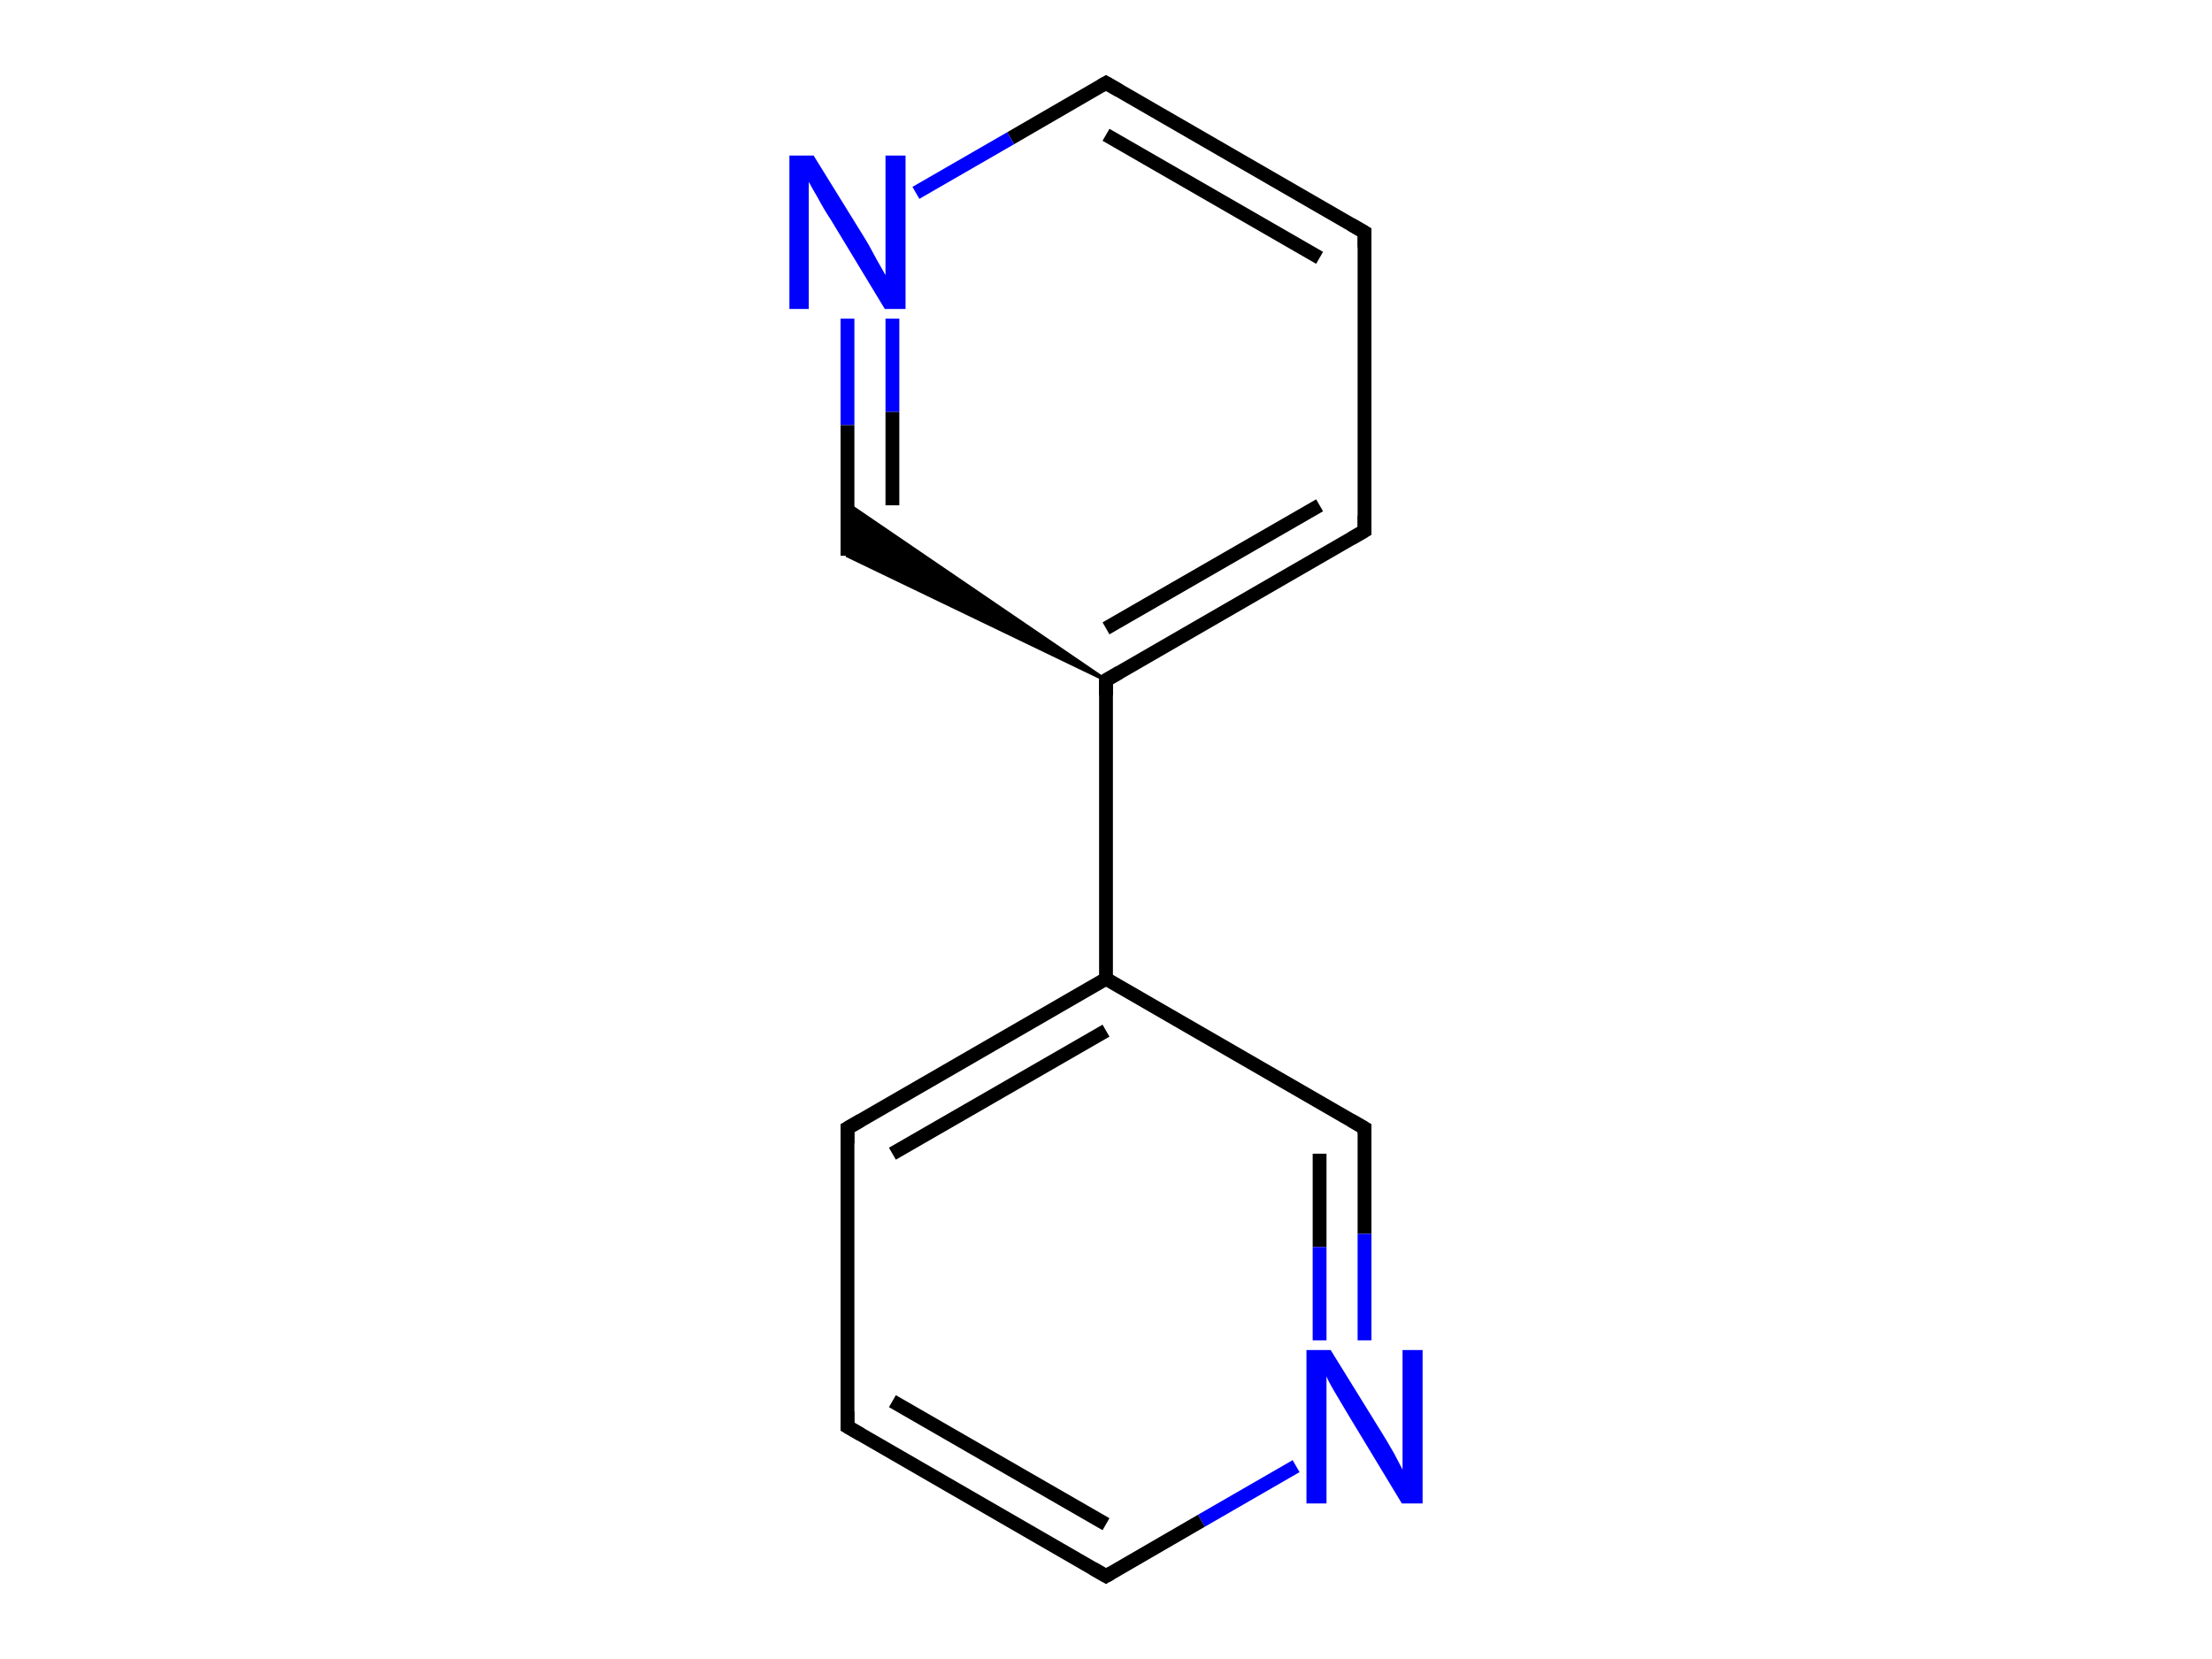
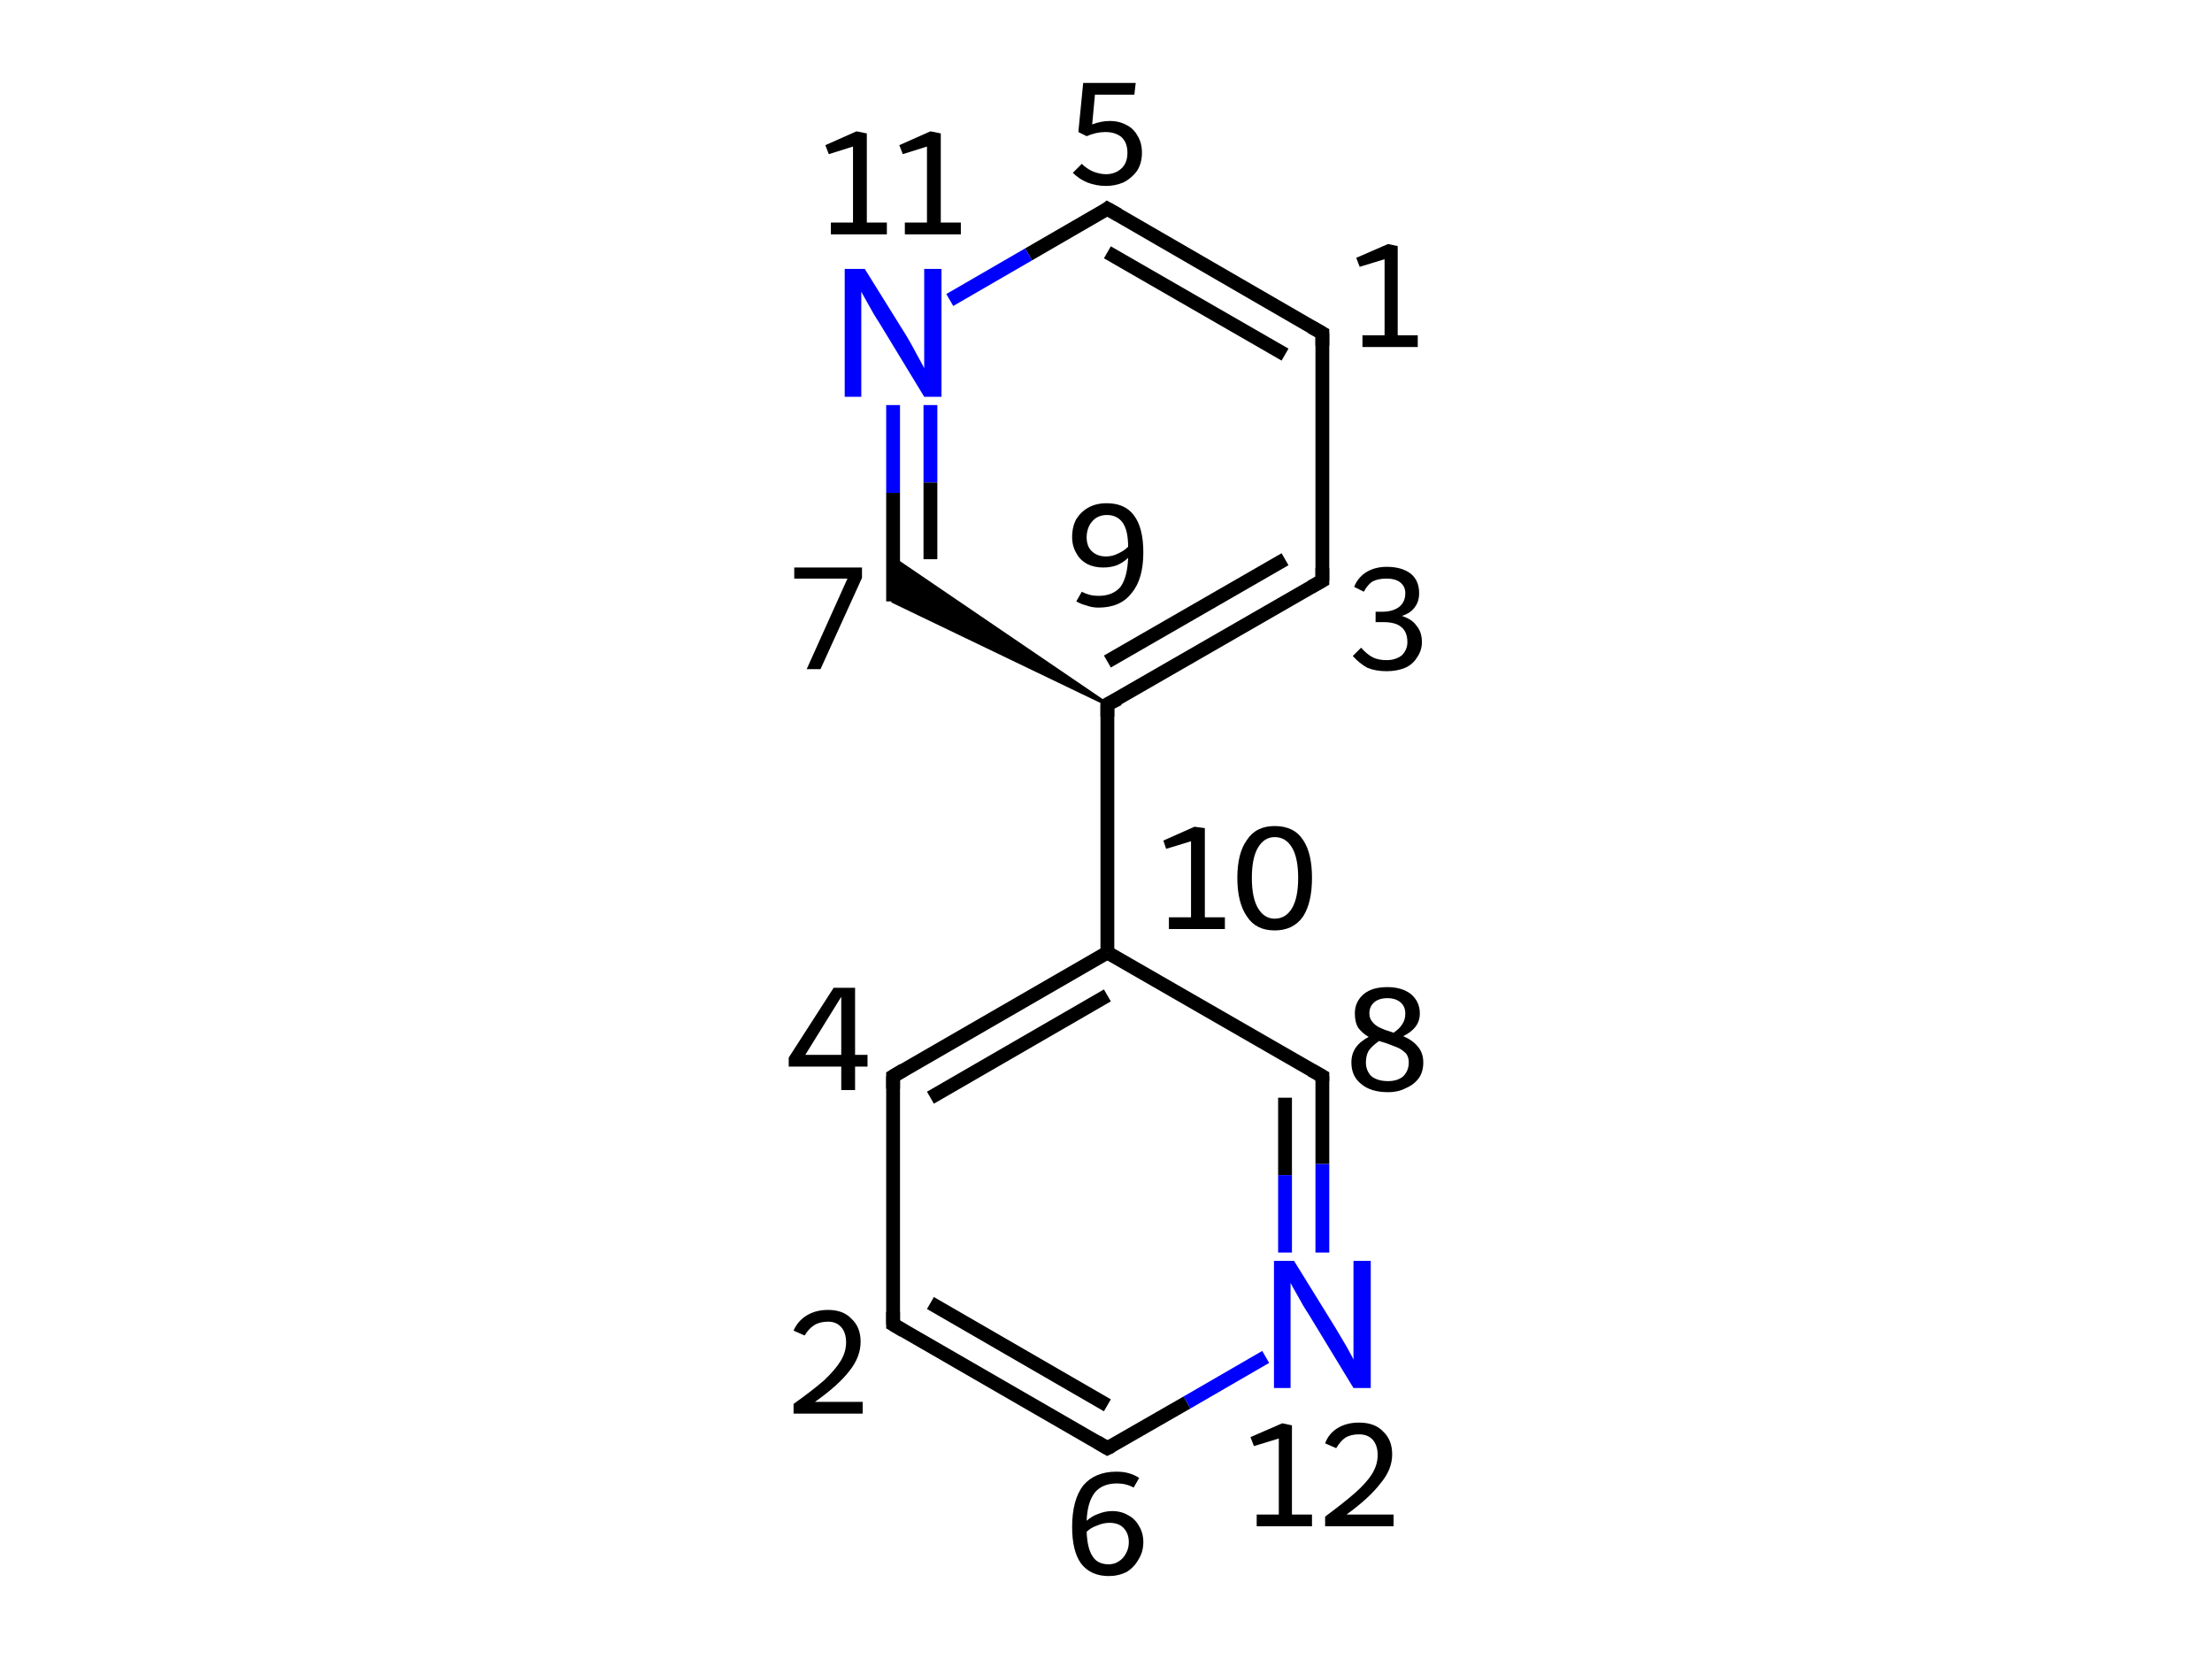
<svg xmlns="http://www.w3.org/2000/svg" version="1.1" baseProfile="full" xml:space="preserve" width="320px" height="240px" viewBox="0 0 320 240">
-   <path class="bond-0 atom-0 atom-1" d="M 197.4,33.6 L 197.4,76.8" style="fill:none;fill-rule:evenodd;stroke:#000000;stroke-width:2.0px;stroke-linecap:butt;stroke-linejoin:miter;stroke-opacity:1" />
-   <path class="bond-1 atom-0 atom-2" d="M 197.4,33.6 L 160.0,12.0" style="fill:none;fill-rule:evenodd;stroke:#000000;stroke-width:2.0px;stroke-linecap:butt;stroke-linejoin:miter;stroke-opacity:1" />
-   <path class="bond-1 atom-0 atom-2" d="M 190.9,37.3 L 160.0,19.5" style="fill:none;fill-rule:evenodd;stroke:#000000;stroke-width:2.0px;stroke-linecap:butt;stroke-linejoin:miter;stroke-opacity:1" />
-   <path class="bond-2 atom-1 atom-3" d="M 197.4,76.8 L 160.0,98.4" style="fill:none;fill-rule:evenodd;stroke:#000000;stroke-width:2.0px;stroke-linecap:butt;stroke-linejoin:miter;stroke-opacity:1" />
-   <path class="bond-2 atom-1 atom-3" d="M 190.9,73.1 L 160.0,90.9" style="fill:none;fill-rule:evenodd;stroke:#000000;stroke-width:2.0px;stroke-linecap:butt;stroke-linejoin:miter;stroke-opacity:1" />
-   <path class="bond-3 atom-2 atom-4" d="M 160.0,12.0 L 146.2,20.0" style="fill:none;fill-rule:evenodd;stroke:#000000;stroke-width:2.0px;stroke-linecap:butt;stroke-linejoin:miter;stroke-opacity:1" />
-   <path class="bond-3 atom-2 atom-4" d="M 146.2,20.0 L 132.5,27.9" style="fill:none;fill-rule:evenodd;stroke:#0000FF;stroke-width:2.0px;stroke-linecap:butt;stroke-linejoin:miter;stroke-opacity:1" />
-   <path class="bond-4 atom-3 atom-5" d="M 160.0,98.4 L 122.6,80.4 L 122.6,72.9 Z" style="fill:#000000;fill-rule:evenodd;fill-opacity:1;stroke:#000000;stroke-width:0.5px;stroke-linecap:butt;stroke-linejoin:miter;stroke-miterlimit:10;stroke-opacity:1;" />
-   <path class="bond-5 atom-3 atom-6" d="M 160.0,98.4 L 160.0,141.6" style="fill:none;fill-rule:evenodd;stroke:#000000;stroke-width:2.0px;stroke-linecap:butt;stroke-linejoin:miter;stroke-opacity:1" />
-   <path class="bond-6 atom-4 atom-5" d="M 122.6,46.1 L 122.6,61.5" style="fill:none;fill-rule:evenodd;stroke:#0000FF;stroke-width:2.0px;stroke-linecap:butt;stroke-linejoin:miter;stroke-opacity:1" />
-   <path class="bond-6 atom-4 atom-5" d="M 122.6,61.5 L 122.6,80.4" style="fill:none;fill-rule:evenodd;stroke:#000000;stroke-width:2.0px;stroke-linecap:butt;stroke-linejoin:miter;stroke-opacity:1" />
-   <path class="bond-6 atom-4 atom-5" d="M 129.1,46.1 L 129.1,59.6" style="fill:none;fill-rule:evenodd;stroke:#0000FF;stroke-width:2.0px;stroke-linecap:butt;stroke-linejoin:miter;stroke-opacity:1" />
-   <path class="bond-6 atom-4 atom-5" d="M 129.1,59.6 L 129.1,73.1" style="fill:none;fill-rule:evenodd;stroke:#000000;stroke-width:2.0px;stroke-linecap:butt;stroke-linejoin:miter;stroke-opacity:1" />
-   <path class="bond-7 atom-6 atom-7" d="M 160.0,141.6 L 197.4,163.2" style="fill:none;fill-rule:evenodd;stroke:#000000;stroke-width:2.0px;stroke-linecap:butt;stroke-linejoin:miter;stroke-opacity:1" />
-   <path class="bond-8 atom-6 atom-8" d="M 160.0,141.6 L 122.6,163.2" style="fill:none;fill-rule:evenodd;stroke:#000000;stroke-width:2.0px;stroke-linecap:butt;stroke-linejoin:miter;stroke-opacity:1" />
-   <path class="bond-8 atom-6 atom-8" d="M 160.0,149.1 L 129.1,166.9" style="fill:none;fill-rule:evenodd;stroke:#000000;stroke-width:2.0px;stroke-linecap:butt;stroke-linejoin:miter;stroke-opacity:1" />
-   <path class="bond-9 atom-7 atom-9" d="M 197.4,163.2 L 197.4,178.5" style="fill:none;fill-rule:evenodd;stroke:#000000;stroke-width:2.0px;stroke-linecap:butt;stroke-linejoin:miter;stroke-opacity:1" />
-   <path class="bond-9 atom-7 atom-9" d="M 197.4,178.5 L 197.4,193.9" style="fill:none;fill-rule:evenodd;stroke:#0000FF;stroke-width:2.0px;stroke-linecap:butt;stroke-linejoin:miter;stroke-opacity:1" />
-   <path class="bond-9 atom-7 atom-9" d="M 190.9,166.9 L 190.9,180.4" style="fill:none;fill-rule:evenodd;stroke:#000000;stroke-width:2.0px;stroke-linecap:butt;stroke-linejoin:miter;stroke-opacity:1" />
-   <path class="bond-9 atom-7 atom-9" d="M 190.9,180.4 L 190.9,193.9" style="fill:none;fill-rule:evenodd;stroke:#0000FF;stroke-width:2.0px;stroke-linecap:butt;stroke-linejoin:miter;stroke-opacity:1" />
-   <path class="bond-10 atom-8 atom-10" d="M 122.6,163.2 L 122.6,206.4" style="fill:none;fill-rule:evenodd;stroke:#000000;stroke-width:2.0px;stroke-linecap:butt;stroke-linejoin:miter;stroke-opacity:1" />
-   <path class="bond-11 atom-9 atom-11" d="M 187.5,212.1 L 173.8,220.0" style="fill:none;fill-rule:evenodd;stroke:#0000FF;stroke-width:2.0px;stroke-linecap:butt;stroke-linejoin:miter;stroke-opacity:1" />
-   <path class="bond-11 atom-9 atom-11" d="M 173.8,220.0 L 160.0,228.0" style="fill:none;fill-rule:evenodd;stroke:#000000;stroke-width:2.0px;stroke-linecap:butt;stroke-linejoin:miter;stroke-opacity:1" />
-   <path class="bond-12 atom-10 atom-11" d="M 122.6,206.4 L 160.0,228.0" style="fill:none;fill-rule:evenodd;stroke:#000000;stroke-width:2.0px;stroke-linecap:butt;stroke-linejoin:miter;stroke-opacity:1" />
-   <path class="bond-12 atom-10 atom-11" d="M 129.1,202.7 L 160.0,220.5" style="fill:none;fill-rule:evenodd;stroke:#000000;stroke-width:2.0px;stroke-linecap:butt;stroke-linejoin:miter;stroke-opacity:1" />
-   <path d="M 197.4,35.8 L 197.4,33.6 L 195.5,32.5" style="fill:none;stroke:#000000;stroke-width:2.0px;stroke-linecap:butt;stroke-linejoin:miter;stroke-miterlimit:10;stroke-opacity:1;" />
-   <path d="M 197.4,74.6 L 197.4,76.8 L 195.5,77.9" style="fill:none;stroke:#000000;stroke-width:2.0px;stroke-linecap:butt;stroke-linejoin:miter;stroke-miterlimit:10;stroke-opacity:1;" />
-   <path d="M 161.9,13.1 L 160.0,12.0 L 159.3,12.4" style="fill:none;stroke:#000000;stroke-width:2.0px;stroke-linecap:butt;stroke-linejoin:miter;stroke-miterlimit:10;stroke-opacity:1;" />
-   <path d="M 161.9,97.3 L 160.0,98.4 L 160.0,100.6" style="fill:none;stroke:#000000;stroke-width:2.0px;stroke-linecap:butt;stroke-linejoin:miter;stroke-miterlimit:10;stroke-opacity:1;" />
-   <path d="M 195.5,162.1 L 197.4,163.2 L 197.4,164.0" style="fill:none;stroke:#000000;stroke-width:2.0px;stroke-linecap:butt;stroke-linejoin:miter;stroke-miterlimit:10;stroke-opacity:1;" />
-   <path d="M 124.5,162.1 L 122.6,163.2 L 122.6,165.4" style="fill:none;stroke:#000000;stroke-width:2.0px;stroke-linecap:butt;stroke-linejoin:miter;stroke-miterlimit:10;stroke-opacity:1;" />
-   <path d="M 122.6,204.2 L 122.6,206.4 L 124.5,207.5" style="fill:none;stroke:#000000;stroke-width:2.0px;stroke-linecap:butt;stroke-linejoin:miter;stroke-miterlimit:10;stroke-opacity:1;" />
-   <path d="M 160.7,227.6 L 160.0,228.0 L 158.1,226.9" style="fill:none;stroke:#000000;stroke-width:2.0px;stroke-linecap:butt;stroke-linejoin:miter;stroke-miterlimit:10;stroke-opacity:1;" />
-   <path class="atom-4" d="M 117.7 22.5 L 125.0 34.3 Q 125.7 35.4, 126.8 37.5 Q 128.0 39.6, 128.1 39.8 L 128.1 22.5 L 131.0 22.5 L 131.0 44.7 L 128.0 44.7 L 120.2 31.8 Q 119.2 30.3, 118.3 28.6 Q 117.3 26.9, 117.0 26.3 L 117.0 44.7 L 114.2 44.7 L 114.2 22.5 L 117.7 22.5 " fill="#0000FF" />
-   <path class="atom-9" d="M 192.5 195.3 L 199.8 207.1 Q 200.5 208.2, 201.7 210.3 Q 202.8 212.4, 202.9 212.6 L 202.9 195.3 L 205.8 195.3 L 205.8 217.5 L 202.8 217.5 L 195.0 204.6 Q 194.1 203.1, 193.1 201.4 Q 192.1 199.7, 191.9 199.1 L 191.9 217.5 L 189.0 217.5 L 189.0 195.3 L 192.5 195.3 " fill="#0000FF" />
+   <path class="bond-0 atom-0 atom-1" d="M 191.3,48.2 L 191.3,84.0" style="fill:none;fill-rule:evenodd;stroke:#000000;stroke-width:2.0px;stroke-linecap:butt;stroke-linejoin:miter;stroke-opacity:1" />
+   <path class="bond-1 atom-0 atom-2" d="M 191.3,48.2 L 160.2,30.2" style="fill:none;fill-rule:evenodd;stroke:#000000;stroke-width:2.0px;stroke-linecap:butt;stroke-linejoin:miter;stroke-opacity:1" />
+   <path class="bond-1 atom-0 atom-2" d="M 185.9,51.3 L 160.2,36.5" style="fill:none;fill-rule:evenodd;stroke:#000000;stroke-width:2.0px;stroke-linecap:butt;stroke-linejoin:miter;stroke-opacity:1" />
+   <path class="bond-2 atom-1 atom-3" d="M 191.3,84.0 L 160.2,101.9" style="fill:none;fill-rule:evenodd;stroke:#000000;stroke-width:2.0px;stroke-linecap:butt;stroke-linejoin:miter;stroke-opacity:1" />
+   <path class="bond-2 atom-1 atom-3" d="M 185.9,80.9 L 160.2,95.7" style="fill:none;fill-rule:evenodd;stroke:#000000;stroke-width:2.0px;stroke-linecap:butt;stroke-linejoin:miter;stroke-opacity:1" />
+   <path class="bond-3 atom-2 atom-4" d="M 160.2,30.2 L 148.8,36.8" style="fill:none;fill-rule:evenodd;stroke:#000000;stroke-width:2.0px;stroke-linecap:butt;stroke-linejoin:miter;stroke-opacity:1" />
+   <path class="bond-3 atom-2 atom-4" d="M 148.8,36.8 L 137.4,43.4" style="fill:none;fill-rule:evenodd;stroke:#0000FF;stroke-width:2.0px;stroke-linecap:butt;stroke-linejoin:miter;stroke-opacity:1" />
+   <path class="bond-4 atom-3 atom-5" d="M 160.2,101.9 L 129.2,87.0 L 129.2,80.8 Z" style="fill:#000000;fill-rule:evenodd;fill-opacity:1;stroke:#000000;stroke-width:0.5px;stroke-linecap:butt;stroke-linejoin:miter;stroke-miterlimit:10;stroke-opacity:1;" />
+   <path class="bond-5 atom-3 atom-6" d="M 160.2,101.9 L 160.2,137.8" style="fill:none;fill-rule:evenodd;stroke:#000000;stroke-width:2.0px;stroke-linecap:butt;stroke-linejoin:miter;stroke-opacity:1" />
+   <path class="bond-6 atom-4 atom-5" d="M 129.2,58.6 L 129.2,71.3" style="fill:none;fill-rule:evenodd;stroke:#0000FF;stroke-width:2.0px;stroke-linecap:butt;stroke-linejoin:miter;stroke-opacity:1" />
+   <path class="bond-6 atom-4 atom-5" d="M 129.2,71.3 L 129.2,87.0" style="fill:none;fill-rule:evenodd;stroke:#000000;stroke-width:2.0px;stroke-linecap:butt;stroke-linejoin:miter;stroke-opacity:1" />
+   <path class="bond-6 atom-4 atom-5" d="M 134.6,58.6 L 134.6,69.8" style="fill:none;fill-rule:evenodd;stroke:#0000FF;stroke-width:2.0px;stroke-linecap:butt;stroke-linejoin:miter;stroke-opacity:1" />
+   <path class="bond-6 atom-4 atom-5" d="M 134.6,69.8 L 134.6,80.9" style="fill:none;fill-rule:evenodd;stroke:#000000;stroke-width:2.0px;stroke-linecap:butt;stroke-linejoin:miter;stroke-opacity:1" />
+   <path class="bond-7 atom-6 atom-7" d="M 160.2,137.8 L 191.3,155.7" style="fill:none;fill-rule:evenodd;stroke:#000000;stroke-width:2.0px;stroke-linecap:butt;stroke-linejoin:miter;stroke-opacity:1" />
+   <path class="bond-8 atom-6 atom-8" d="M 160.2,137.8 L 129.2,155.7" style="fill:none;fill-rule:evenodd;stroke:#000000;stroke-width:2.0px;stroke-linecap:butt;stroke-linejoin:miter;stroke-opacity:1" />
+   <path class="bond-8 atom-6 atom-8" d="M 160.2,144.0 L 134.6,158.8" style="fill:none;fill-rule:evenodd;stroke:#000000;stroke-width:2.0px;stroke-linecap:butt;stroke-linejoin:miter;stroke-opacity:1" />
+   <path class="bond-9 atom-7 atom-9" d="M 191.3,155.7 L 191.3,168.4" style="fill:none;fill-rule:evenodd;stroke:#000000;stroke-width:2.0px;stroke-linecap:butt;stroke-linejoin:miter;stroke-opacity:1" />
+   <path class="bond-9 atom-7 atom-9" d="M 191.3,168.4 L 191.3,181.2" style="fill:none;fill-rule:evenodd;stroke:#0000FF;stroke-width:2.0px;stroke-linecap:butt;stroke-linejoin:miter;stroke-opacity:1" />
+   <path class="bond-9 atom-7 atom-9" d="M 185.9,158.8 L 185.9,170.0" style="fill:none;fill-rule:evenodd;stroke:#000000;stroke-width:2.0px;stroke-linecap:butt;stroke-linejoin:miter;stroke-opacity:1" />
+   <path class="bond-9 atom-7 atom-9" d="M 185.9,170.0 L 185.9,181.2" style="fill:none;fill-rule:evenodd;stroke:#0000FF;stroke-width:2.0px;stroke-linecap:butt;stroke-linejoin:miter;stroke-opacity:1" />
+   <path class="bond-10 atom-8 atom-10" d="M 129.2,155.7 L 129.2,191.6" style="fill:none;fill-rule:evenodd;stroke:#000000;stroke-width:2.0px;stroke-linecap:butt;stroke-linejoin:miter;stroke-opacity:1" />
+   <path class="bond-11 atom-9 atom-11" d="M 183.1,196.3 L 171.7,202.9" style="fill:none;fill-rule:evenodd;stroke:#0000FF;stroke-width:2.0px;stroke-linecap:butt;stroke-linejoin:miter;stroke-opacity:1" />
+   <path class="bond-11 atom-9 atom-11" d="M 171.7,202.9 L 160.2,209.5" style="fill:none;fill-rule:evenodd;stroke:#000000;stroke-width:2.0px;stroke-linecap:butt;stroke-linejoin:miter;stroke-opacity:1" />
+   <path class="bond-12 atom-10 atom-11" d="M 129.2,191.6 L 160.2,209.5" style="fill:none;fill-rule:evenodd;stroke:#000000;stroke-width:2.0px;stroke-linecap:butt;stroke-linejoin:miter;stroke-opacity:1" />
+   <path class="bond-12 atom-10 atom-11" d="M 134.6,188.5 L 160.2,203.3" style="fill:none;fill-rule:evenodd;stroke:#000000;stroke-width:2.0px;stroke-linecap:butt;stroke-linejoin:miter;stroke-opacity:1" />
+   <path d="M 191.3,50.0 L 191.3,48.2 L 189.7,47.3" style="fill:none;stroke:#000000;stroke-width:2.0px;stroke-linecap:butt;stroke-linejoin:miter;stroke-miterlimit:10;stroke-opacity:1;" />
+   <path d="M 191.3,82.2 L 191.3,84.0 L 189.7,84.9" style="fill:none;stroke:#000000;stroke-width:2.0px;stroke-linecap:butt;stroke-linejoin:miter;stroke-miterlimit:10;stroke-opacity:1;" />
+   <path d="M 161.8,31.1 L 160.2,30.2 L 159.7,30.6" style="fill:none;stroke:#000000;stroke-width:2.0px;stroke-linecap:butt;stroke-linejoin:miter;stroke-miterlimit:10;stroke-opacity:1;" />
+   <path d="M 161.8,101.1 L 160.2,101.9 L 160.2,103.7" style="fill:none;stroke:#000000;stroke-width:2.0px;stroke-linecap:butt;stroke-linejoin:miter;stroke-miterlimit:10;stroke-opacity:1;" />
+   <path d="M 189.7,154.8 L 191.3,155.7 L 191.3,156.4" style="fill:none;stroke:#000000;stroke-width:2.0px;stroke-linecap:butt;stroke-linejoin:miter;stroke-miterlimit:10;stroke-opacity:1;" />
+   <path d="M 130.7,154.8 L 129.2,155.7 L 129.2,157.5" style="fill:none;stroke:#000000;stroke-width:2.0px;stroke-linecap:butt;stroke-linejoin:miter;stroke-miterlimit:10;stroke-opacity:1;" />
+   <path d="M 129.2,189.8 L 129.2,191.6 L 130.7,192.5" style="fill:none;stroke:#000000;stroke-width:2.0px;stroke-linecap:butt;stroke-linejoin:miter;stroke-miterlimit:10;stroke-opacity:1;" />
+   <path d="M 160.8,209.2 L 160.2,209.5 L 158.7,208.6" style="fill:none;stroke:#000000;stroke-width:2.0px;stroke-linecap:butt;stroke-linejoin:miter;stroke-miterlimit:10;stroke-opacity:1;" />
+   <path class="atom-4" d="M 125.1 38.9 L 131.2 48.7 Q 131.8 49.7, 132.7 51.4 Q 133.7 53.2, 133.7 53.3 L 133.7 38.9 L 136.2 38.9 L 136.2 57.4 L 133.7 57.4 L 127.2 46.7 Q 126.4 45.5, 125.6 44.0 Q 124.8 42.6, 124.6 42.2 L 124.6 57.4 L 122.2 57.4 L 122.2 38.9 L 125.1 38.9 " fill="#0000FF" />
+   <path class="atom-9" d="M 187.2 182.4 L 193.2 192.1 Q 193.8 193.1, 194.8 194.8 Q 195.8 196.6, 195.8 196.7 L 195.8 182.4 L 198.3 182.4 L 198.3 200.8 L 195.8 200.8 L 189.3 190.1 Q 188.5 188.9, 187.7 187.4 Q 186.9 186.0, 186.7 185.6 L 186.7 200.8 L 184.3 200.8 L 184.3 182.4 L 187.2 182.4 " fill="#0000FF" />
+   <path class="note" d="M 197.1 48.5 L 200.3 48.5 L 200.3 37.5 L 196.7 38.6 L 196.2 37.3 L 200.8 35.3 L 202.2 35.6 L 202.2 48.5 L 205.1 48.5 L 205.1 50.2 L 197.1 50.2 L 197.1 48.5 " fill="#000000" />
+   <path class="note" d="M 202.8 89.1 Q 204.3 89.6, 204.9 90.5 Q 205.7 91.4, 205.7 92.9 Q 205.7 94.1, 205.0 95.1 Q 204.4 96.1, 203.3 96.6 Q 202.1 97.1, 200.6 97.1 Q 199.0 97.1, 197.8 96.6 Q 196.7 96.0, 195.7 94.9 L 196.9 93.7 Q 197.8 94.7, 198.6 95.1 Q 199.4 95.5, 200.6 95.5 Q 201.9 95.5, 202.8 94.8 Q 203.6 94.0, 203.6 92.9 Q 203.6 91.4, 202.7 90.7 Q 201.9 90.0, 200.1 90.0 L 199.0 90.0 L 199.0 88.5 L 199.9 88.5 Q 201.5 88.5, 202.4 87.8 Q 203.3 87.1, 203.3 85.8 Q 203.3 84.8, 202.5 84.2 Q 201.8 83.7, 200.6 83.7 Q 199.4 83.7, 198.6 84.1 Q 197.9 84.5, 197.3 85.6 L 195.9 84.9 Q 196.4 83.6, 197.6 82.8 Q 198.9 82.0, 200.6 82.0 Q 202.8 82.0, 204.1 83.0 Q 205.3 84.0, 205.3 85.8 Q 205.3 87.0, 204.7 87.8 Q 204.1 88.7, 202.8 89.1 " fill="#000000" />
+   <path class="note" d="M 160.6 17.5 Q 161.9 17.5, 163.0 18.1 Q 164.0 18.6, 164.6 19.7 Q 165.2 20.7, 165.2 22.1 Q 165.2 23.6, 164.5 24.7 Q 163.7 25.8, 162.5 26.4 Q 161.3 26.9, 160.0 26.9 Q 158.6 26.9, 157.3 26.4 Q 156.1 25.9, 155.2 25.0 L 156.5 23.7 Q 157.2 24.4, 158.1 24.8 Q 159.1 25.2, 160.0 25.2 Q 161.3 25.2, 162.2 24.4 Q 163.1 23.6, 163.1 22.1 Q 163.1 20.6, 162.2 19.8 Q 161.3 19.1, 159.9 19.1 Q 158.6 19.1, 157.2 19.7 L 156.0 19.1 L 156.7 12.0 L 164.3 12.0 L 164.1 13.7 L 158.4 13.7 L 158.0 18.0 Q 159.3 17.5, 160.6 17.5 " fill="#000000" />
+   <path class="note" d="M 160.1 72.8 Q 162.7 72.8, 164.0 74.5 Q 165.4 76.3, 165.4 79.9 Q 165.4 83.8, 163.7 85.8 Q 162.1 87.9, 158.9 87.9 Q 158.0 87.9, 157.2 87.6 Q 156.4 87.4, 155.7 87.0 L 156.5 85.6 Q 157.6 86.2, 158.9 86.2 Q 161.0 86.2, 162.1 84.9 Q 163.1 83.5, 163.2 80.7 Q 162.5 81.4, 161.5 81.8 Q 160.6 82.1, 159.6 82.1 Q 158.3 82.1, 157.3 81.6 Q 156.2 81.0, 155.7 80.0 Q 155.1 79.0, 155.1 77.7 Q 155.1 76.2, 155.7 75.1 Q 156.4 74.0, 157.5 73.4 Q 158.6 72.8, 160.1 72.8 M 157.2 77.7 Q 157.2 79.0, 157.9 79.7 Q 158.7 80.5, 160.0 80.5 Q 160.9 80.5, 161.7 80.1 Q 162.6 79.7, 163.2 79.1 Q 163.2 76.7, 162.4 75.6 Q 161.6 74.5, 160.1 74.5 Q 159.3 74.5, 158.6 74.9 Q 158.0 75.3, 157.6 76.0 Q 157.2 76.8, 157.2 77.7 " fill="#000000" />
+   <path class="note" d="M 120.2 32.2 L 123.4 32.2 L 123.4 21.2 L 119.9 22.3 L 119.4 21.0 L 123.9 19.0 L 125.4 19.3 L 125.4 32.2 L 128.3 32.2 L 128.3 33.9 L 120.2 33.9 L 120.2 32.2 " fill="#000000" />
+   <path class="note" d="M 130.9 32.2 L 134.1 32.2 L 134.1 21.2 L 130.6 22.3 L 130.1 21.0 L 134.6 19.0 L 136.1 19.3 L 136.1 32.2 L 139.0 32.2 L 139.0 33.9 L 130.9 33.9 L 130.9 32.2 " fill="#000000" />
+   <path class="note" d="M 122.6 83.7 L 114.9 83.7 L 114.9 82.1 L 124.7 82.1 L 124.7 83.6 L 118.7 96.8 L 116.7 96.8 L 122.6 83.7 " fill="#000000" />
+   <path class="note" d="M 169.1 132.7 L 172.3 132.7 L 172.3 121.7 L 168.7 122.8 L 168.3 121.6 L 172.8 119.6 L 174.3 119.8 L 174.3 132.7 L 177.2 132.7 L 177.2 134.4 L 169.1 134.4 L 169.1 132.7 " fill="#000000" />
+   <path class="note" d="M 184.4 134.6 Q 181.7 134.6, 180.4 132.6 Q 179.0 130.6, 179.0 127.0 Q 179.0 123.4, 180.4 121.5 Q 181.7 119.5, 184.4 119.5 Q 187.2 119.5, 188.5 121.5 Q 189.8 123.4, 189.8 127.0 Q 189.8 130.6, 188.5 132.6 Q 187.1 134.6, 184.4 134.6 M 184.4 132.9 Q 186.0 132.9, 186.9 131.4 Q 187.8 129.9, 187.8 127.0 Q 187.8 124.1, 186.9 122.6 Q 186.0 121.1, 184.4 121.1 Q 182.9 121.1, 182.0 122.6 Q 181.1 124.1, 181.1 127.0 Q 181.1 129.9, 182.0 131.4 Q 182.9 132.9, 184.4 132.9 " fill="#000000" />
+   <path class="note" d="M 203.0 149.9 Q 204.4 150.5, 205.1 151.4 Q 205.9 152.3, 205.9 153.7 Q 205.9 155.0, 205.3 155.9 Q 204.6 156.9, 203.4 157.4 Q 202.3 158.0, 200.8 158.0 Q 198.3 158.0, 196.9 156.8 Q 195.5 155.7, 195.5 153.7 Q 195.5 152.5, 196.1 151.6 Q 196.7 150.7, 198.0 150.0 Q 197.1 149.5, 196.5 148.7 Q 196.0 147.9, 196.0 146.6 Q 196.0 144.9, 197.3 143.8 Q 198.5 142.8, 200.7 142.8 Q 202.8 142.8, 204.1 143.8 Q 205.4 144.9, 205.4 146.6 Q 205.4 147.7, 204.8 148.5 Q 204.2 149.3, 203.0 149.9 M 200.7 144.4 Q 199.5 144.4, 198.8 145.0 Q 198.1 145.6, 198.1 146.6 Q 198.1 147.4, 198.6 147.9 Q 199.0 148.4, 199.7 148.7 Q 200.3 149.0, 201.6 149.4 Q 202.5 148.8, 202.9 148.1 Q 203.3 147.5, 203.3 146.6 Q 203.3 145.6, 202.6 145.0 Q 201.9 144.4, 200.7 144.4 M 200.8 156.4 Q 202.2 156.4, 203.0 155.7 Q 203.8 154.9, 203.8 153.7 Q 203.8 152.9, 203.4 152.4 Q 202.9 151.9, 202.3 151.6 Q 201.6 151.3, 200.5 150.9 L 199.5 150.6 Q 198.5 151.3, 198.0 152.0 Q 197.6 152.7, 197.6 153.7 Q 197.6 154.9, 198.4 155.7 Q 199.3 156.4, 200.8 156.4 " fill="#000000" />
+   <path class="note" d="M 123.7 152.6 L 125.5 152.6 L 125.5 154.3 L 123.7 154.3 L 123.7 157.7 L 121.7 157.7 L 121.7 154.3 L 114.1 154.3 L 114.1 153.0 L 120.6 142.9 L 123.7 142.9 L 123.7 152.6 M 116.5 152.6 L 121.7 152.6 L 121.7 144.2 L 116.5 152.6 " fill="#000000" />
+   <path class="note" d="M 181.8 219.1 L 185.0 219.1 L 185.0 208.1 L 181.4 209.2 L 180.9 207.9 L 185.5 205.9 L 186.9 206.2 L 186.9 219.1 L 189.8 219.1 L 189.8 220.8 L 181.8 220.8 L 181.8 219.1 " fill="#000000" />
+   <path class="note" d="M 191.7 208.8 Q 192.2 207.4, 193.5 206.6 Q 194.8 205.8, 196.6 205.8 Q 198.9 205.8, 200.1 207.1 Q 201.4 208.3, 201.4 210.4 Q 201.4 212.6, 199.7 214.6 Q 198.1 216.7, 194.8 219.1 L 201.6 219.1 L 201.6 220.8 L 191.7 220.8 L 191.7 219.4 Q 194.4 217.4, 196.0 216.0 Q 197.7 214.5, 198.5 213.2 Q 199.3 211.9, 199.3 210.5 Q 199.3 209.1, 198.6 208.3 Q 197.9 207.5, 196.6 207.5 Q 195.4 207.5, 194.6 208.0 Q 193.9 208.5, 193.3 209.5 L 191.7 208.8 " fill="#000000" />
+   <path class="note" d="M 114.8 192.5 Q 115.4 191.1, 116.7 190.3 Q 118.0 189.5, 119.8 189.5 Q 122.0 189.5, 123.2 190.8 Q 124.5 192.0, 124.5 194.1 Q 124.5 196.3, 122.9 198.3 Q 121.3 200.4, 117.9 202.8 L 124.8 202.8 L 124.8 204.5 L 114.8 204.5 L 114.8 203.1 Q 117.6 201.1, 119.2 199.7 Q 120.8 198.2, 121.6 196.9 Q 122.4 195.6, 122.4 194.2 Q 122.4 192.8, 121.7 192.0 Q 121.0 191.2, 119.8 191.2 Q 118.6 191.2, 117.8 191.7 Q 117.0 192.2, 116.4 193.2 L 114.8 192.5 " fill="#000000" />
+   <path class="note" d="M 160.9 218.6 Q 162.2 218.6, 163.2 219.2 Q 164.2 219.7, 164.8 220.8 Q 165.4 221.8, 165.4 223.1 Q 165.4 224.5, 164.7 225.6 Q 164.1 226.7, 163.0 227.4 Q 161.8 228.0, 160.4 228.0 Q 157.8 228.0, 156.4 226.2 Q 155.1 224.4, 155.1 220.9 Q 155.1 217.0, 156.7 214.9 Q 158.4 212.9, 161.5 212.9 Q 162.5 212.9, 163.2 213.1 Q 164.0 213.3, 164.8 213.8 L 164.0 215.2 Q 162.9 214.6, 161.6 214.6 Q 159.5 214.6, 158.4 215.9 Q 157.3 217.3, 157.2 220.0 Q 158.0 219.3, 158.9 219.0 Q 159.9 218.6, 160.9 218.6 M 160.4 226.3 Q 161.2 226.3, 161.8 225.9 Q 162.5 225.5, 162.9 224.7 Q 163.3 224.0, 163.3 223.1 Q 163.3 221.8, 162.5 221.0 Q 161.8 220.3, 160.5 220.3 Q 159.6 220.3, 158.7 220.7 Q 157.8 221.0, 157.2 221.6 Q 157.3 224.1, 158.1 225.2 Q 158.8 226.3, 160.4 226.3 " fill="#000000" />
</svg>
